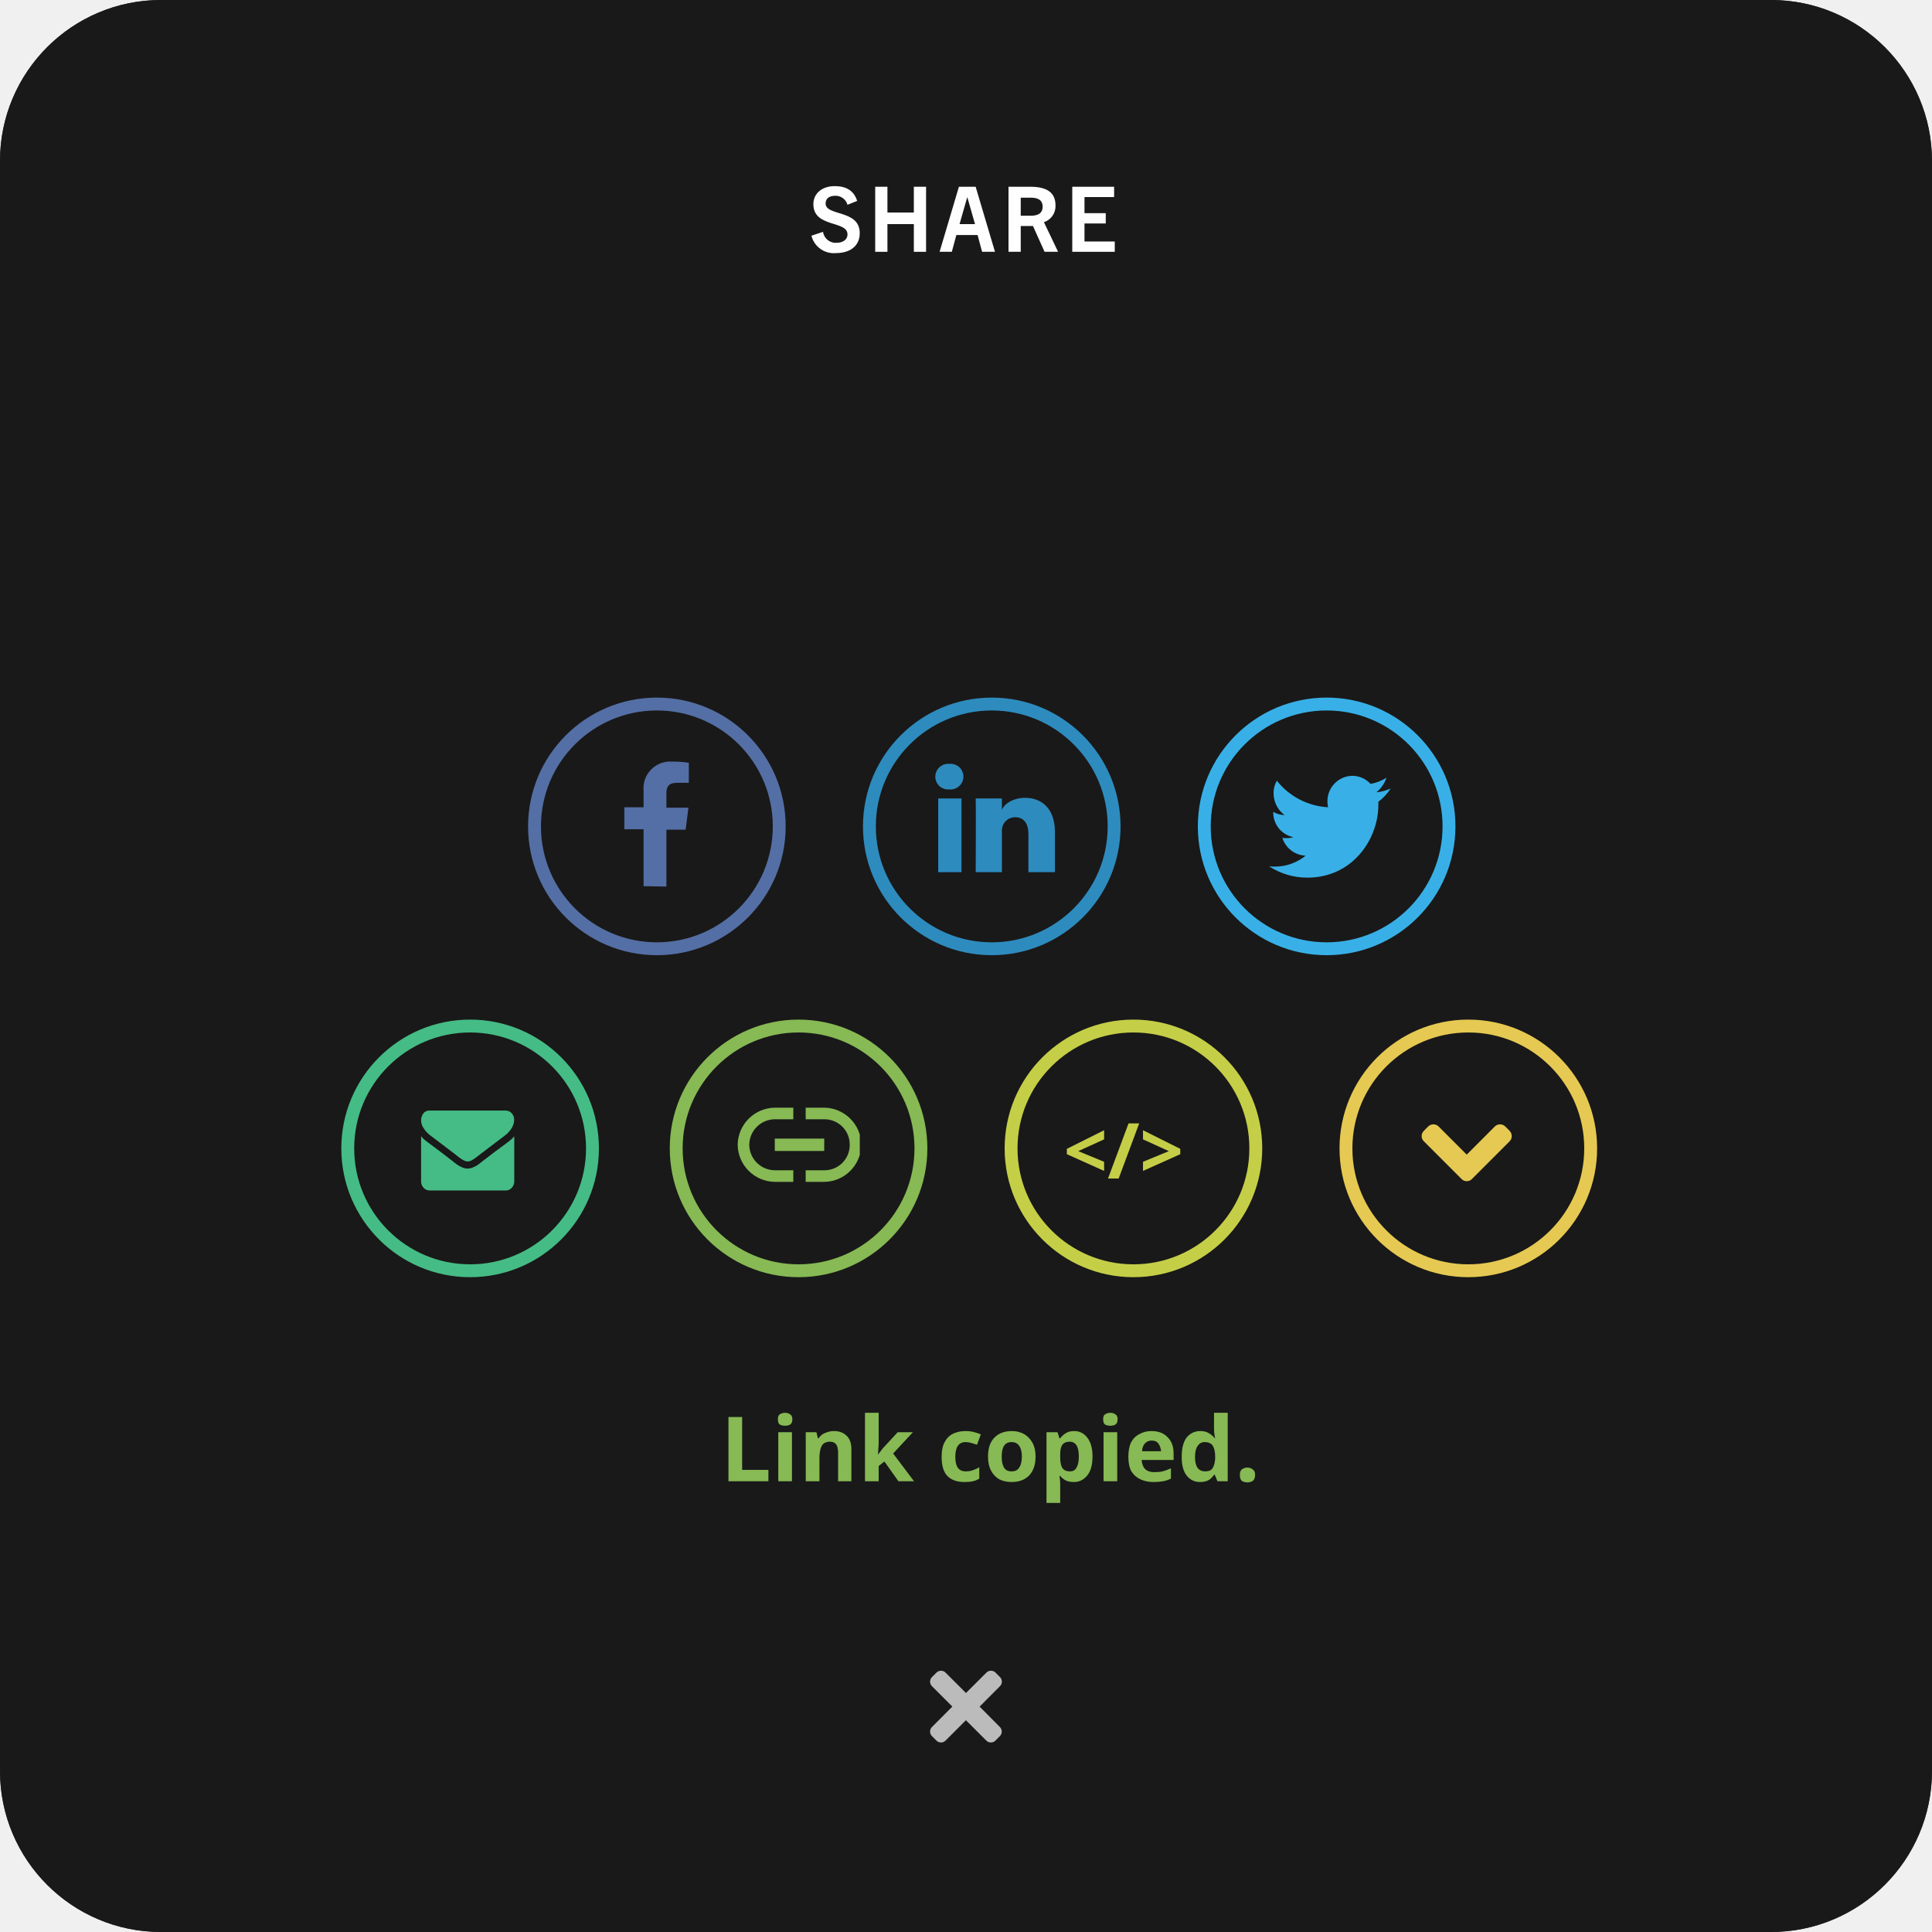
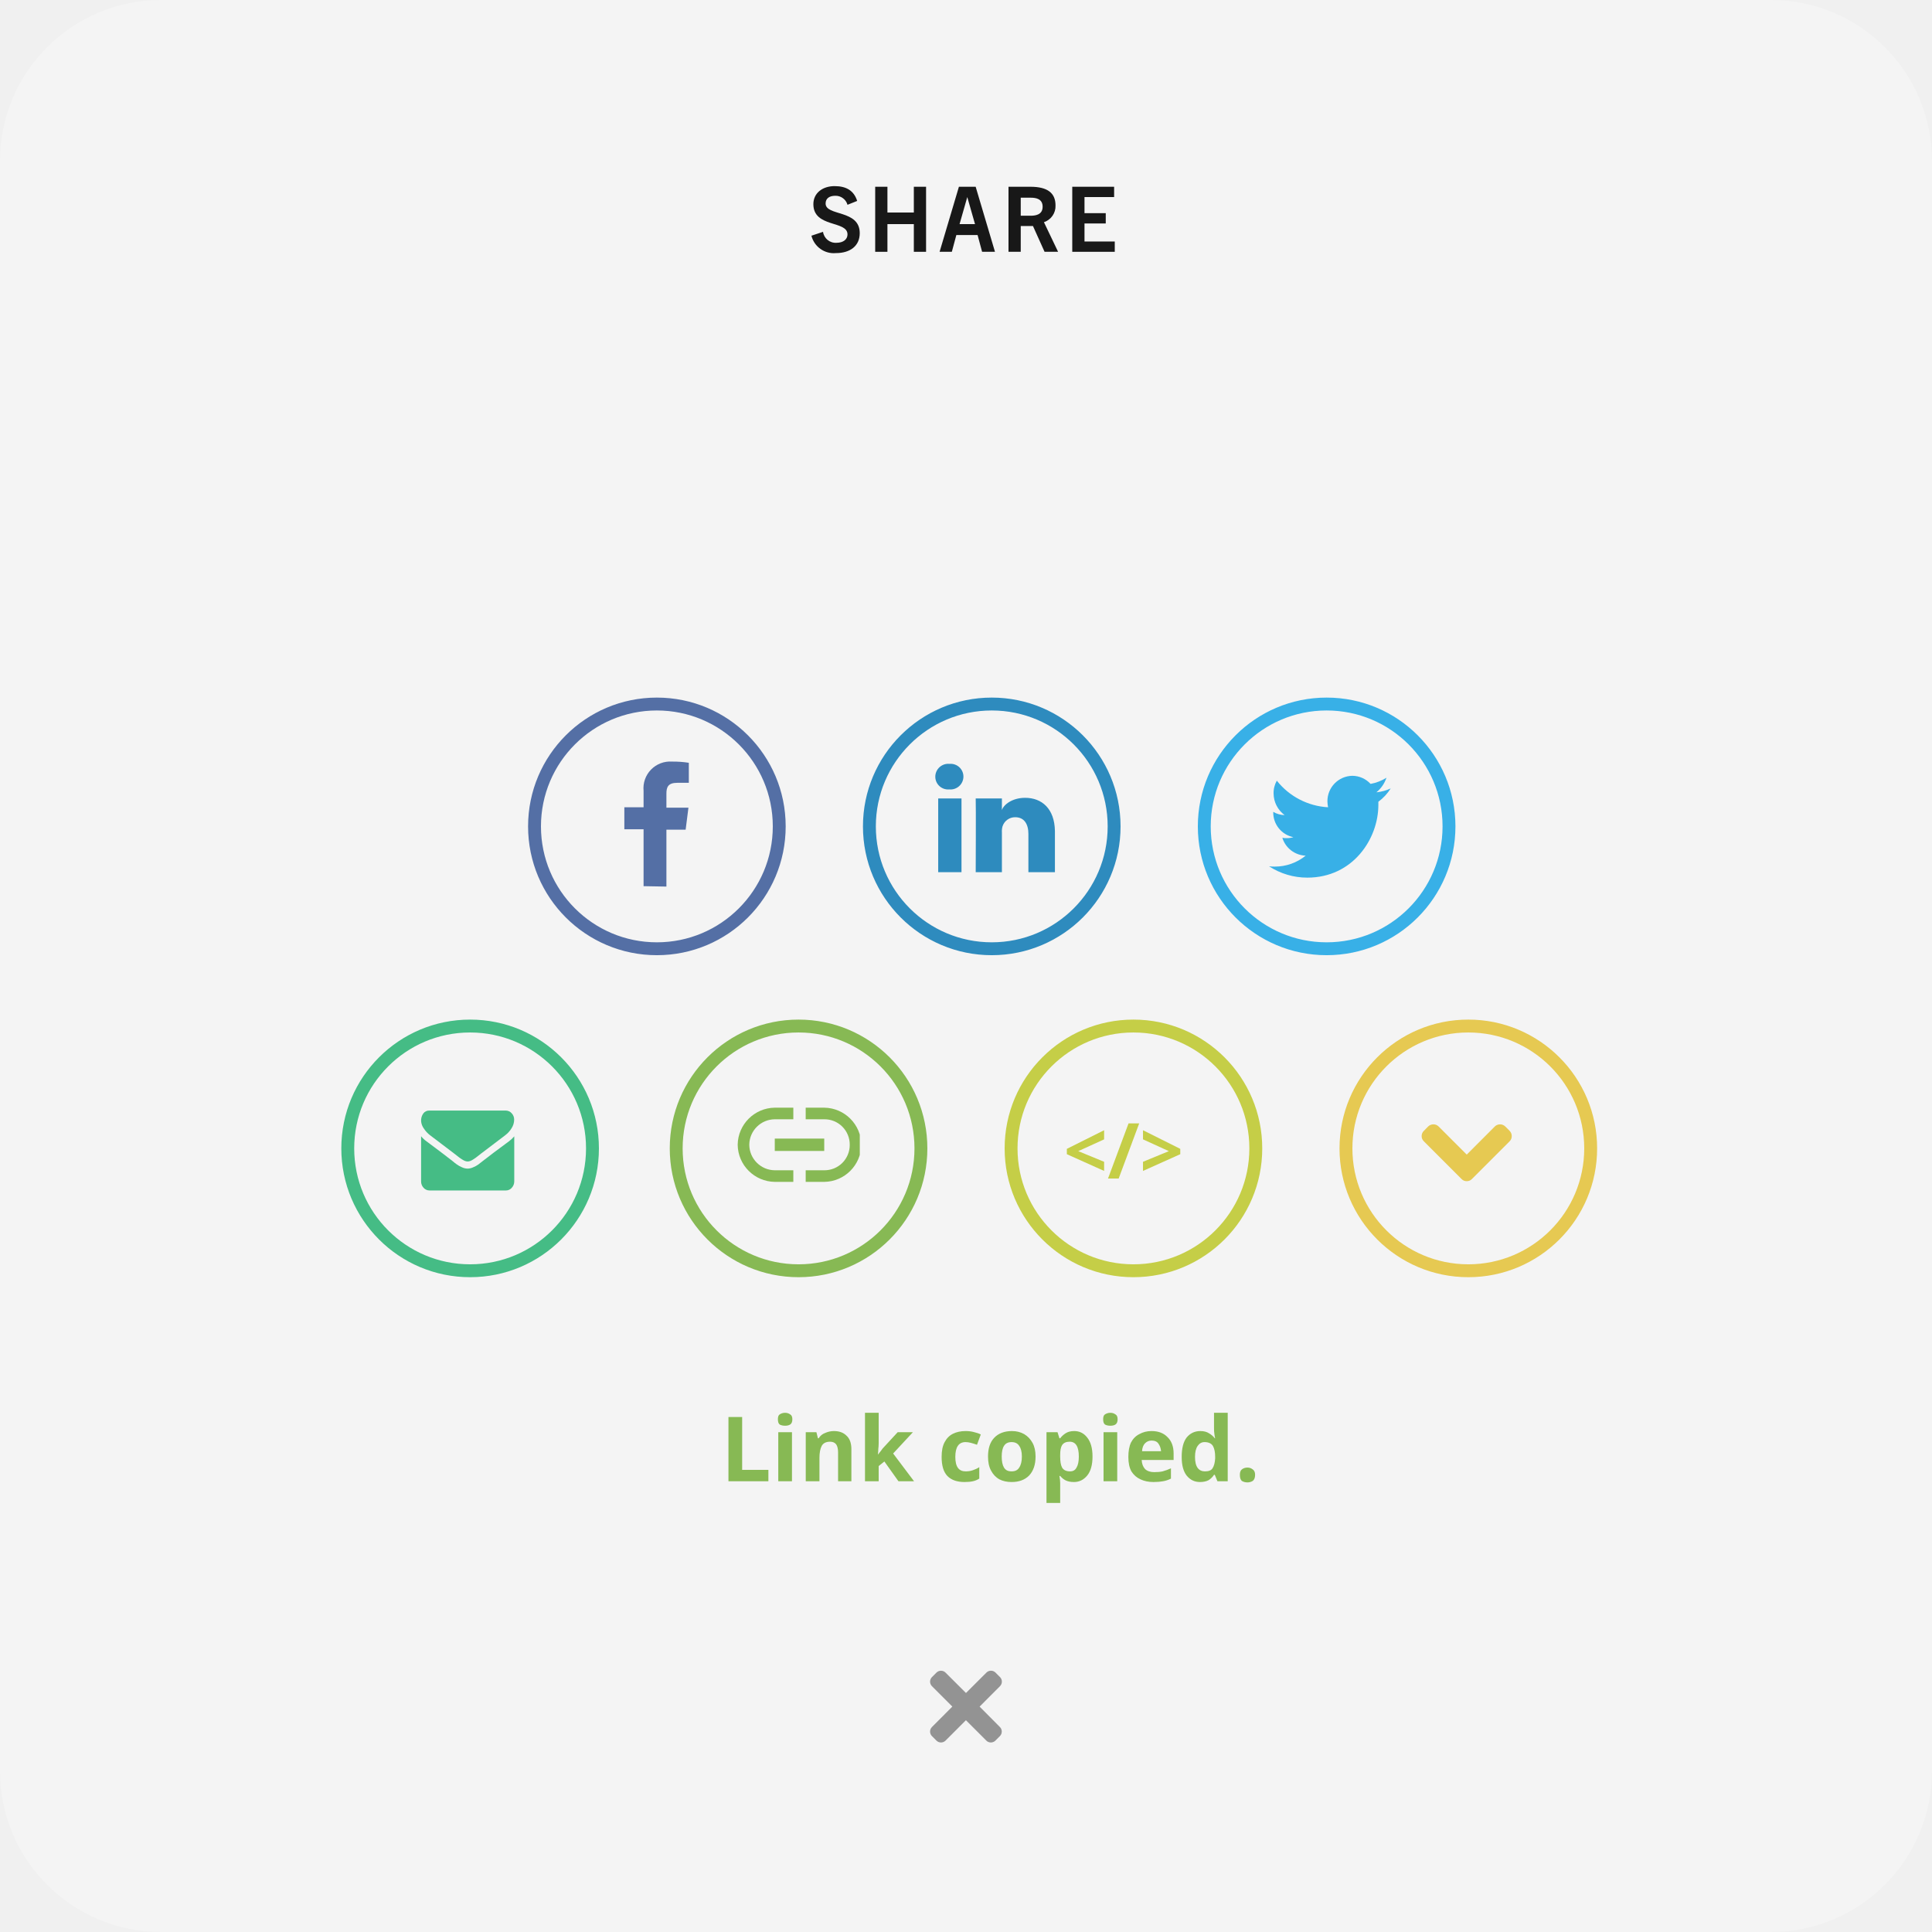
<svg xmlns="http://www.w3.org/2000/svg" width="79.375mm" height="79.375mm" viewBox="0 0 79.375 79.375" version="1.1" id="svg1948" opacity="0.9">
  <defs id="defs1942">
    <clipPath id="clip-path">
      <rect y="0" x="0" id="Rectangle_492" data-name="Rectangle 492" class="cls-1" width="18.96" height="12" />
    </clipPath>
  </defs>
  <g id="layer1" transform="translate(104.6235,85.13393)">
-     <rect id="Rectangle_530" data-name="Rectangle 530" class="cls-3" width="79.375" height="79.375" rx="6.615" x="-104.624" y="-85.134" style="fill:#1d1d1d;stroke-width:0.265" />
-     <rect id="Rectangle_537" data-name="Rectangle 537" class="cls-14" width="79.375" height="79.375" rx="6.615" x="-104.624" y="-85.134" style="opacity:0.95;fill:#000000;fill-opacity:1;stroke-width:0.265" />
+     <rect id="Rectangle_530" data-name="Rectangle 530" class="cls-3" width="79.375" height="79.375" rx="6.615" x="-104.624" y="-85.134" style="opacity:0.15;fill:#ffffff;stroke-width:0.265" />
+     <rect id="Rectangle_537" data-name="Rectangle 537" class="cls-14" width="79.375" height="79.375" rx="6.615" x="-104.624" y="-85.134" style="opacity:0.15;fill:#ffffff;fill-opacity:1;stroke-width:0.265" />
    <g id="g3296">
      <g style="fill:none;stroke:#c0ca34;stroke-width:2px" transform="matrix(0.2645833,0,0,0.2645833,-63.34855,-43.24457)" class="cls-16" data-name="Ellipse 268" id="Ellipse_268">
        <circle style="stroke:none" id="circle234" r="20" cy="20" cx="20" class="cls-34" />
        <circle style="fill:none" id="circle236" r="19" cy="20" cx="20" class="cls-35" />
      </g>
      <text y="-36.715" x="-60.934" style="font-weight:700;font-size:3.175px;font-family:Futura-Bold, Futura;fill:#c0ca34;stroke-width:0.265" class="cls-17" data-name="&lt;/&gt;" id="_">
        <tspan style="stroke-width:0.265" id="tspan239" y="-36.715" x="-60.934">&lt;/&gt;</tspan>
      </text>
    </g>
    <g id="Group_30" data-name="Group 30" transform="matrix(0.2645833,0,0,0.2645833,-314.4048,-108.9464)">
      <g id="Ellipse_20" data-name="Ellipse 20" class="cls-18" transform="translate(926.874,198.322)" style="fill:none;stroke:#187fb8;stroke-width:2px">
        <circle class="cls-34" cx="20" cy="20" r="20" id="circle242" style="stroke:none" />
        <circle class="cls-35" cx="20" cy="20" r="19" id="circle244" style="fill:none" />
      </g>
      <rect id="Rectangle_491" data-name="Rectangle 491" class="cls-19" width="3.615" height="11.447" transform="translate(938.559,213.985)" x="0" y="0" style="fill:#187fb8" />
      <path id="Path_11-2" data-name="Path 11" class="cls-19" d="m 41.881,33.5 c -2.058,0 -3.364,1.1 -3.615,1.908 V 33.6 H 34.2 c 0.05,0.954 0,11.447 0,11.447 h 4.067 v -6.175 a 2.786,2.786 0 0 1 0.1,-0.954 2.049,2.049 0 0 1 1.958,-1.406 c 1.406,0 2.058,1.054 2.058,2.611 v 5.924 H 46.5 V 38.671 C 46.45,35.157 44.442,33.5 41.881,33.5 Z" transform="translate(910.182,180.385)" style="fill:#187fb8" />
      <path id="Path_12-2" data-name="Path 12" class="cls-19" d="m 23.909,23 a 2.01,2.01 0 0 0 -2.209,2.008 1.984,1.984 0 0 0 2.159,1.958 v 0 A 2.01,2.01 0 0 0 26.068,24.958 1.984,1.984 0 0 0 23.909,23 Z" transform="translate(916.407,185.613)" style="fill:#187fb8" />
    </g>
    <g id="Group_32" data-name="Group 32" transform="matrix(0.2645833,0,0,0.2645833,-312.8173,-108.9464)">
      <g id="Ellipse_21" data-name="Ellipse 21" class="cls-20" transform="translate(972.874,198.322)" style="fill:none;stroke:#24a9e6;stroke-width:2px">
        <circle class="cls-34" cx="20" cy="20" r="20" id="circle251" style="stroke:none" />
        <circle class="cls-35" cx="20" cy="20" r="19" id="circle253" style="fill:none" />
      </g>
      <path id="Twitter_3_" class="cls-21" d="m 38.735,23.9 a 7.007,7.007 0 0 1 -2.468,0.957 3.883,3.883 0 0 0 -2.821,-1.257 3.935,3.935 0 0 0 -3.879,3.979 5.55,5.55 0 0 0 0.1,0.907 10.907,10.907 0 0 1 -7.959,-4.131 3.866,3.866 0 0 0 -0.5,2.015 4.2,4.2 0 0 0 1.71,3.33 3.581,3.581 0 0 1 -1.763,-0.5 v 0.05 a 3.9,3.9 0 0 0 3.123,3.879 3.248,3.248 0 0 1 -1.007,0.151 3.1,3.1 0 0 1 -0.705,-0.05 3.951,3.951 0 0 0 3.627,2.771 7.6,7.6 0 0 1 -4.786,1.699 5.475,5.475 0 0 1 -0.907,-0.05 10.849,10.849 0 0 0 5.944,1.763 c 7.1,0 11.032,-6.045 11.032,-11.284 v -0.5 a 7.493,7.493 0 0 0 1.914,-2.065 6.914,6.914 0 0 1 -2.216,0.6 4.958,4.958 0 0 0 1.561,-2.264 z" transform="translate(963.429,186.866)" style="fill:#24a9e6" />
    </g>
    <g id="Group_31" data-name="Group 31" transform="matrix(0.2645833,0,0,0.2645833,-315.9923,-108.9464)">
      <g id="Ellipse_19" data-name="Ellipse 19" class="cls-22" transform="translate(880.874,198.322)" style="fill:none;stroke:#43619c;stroke-width:2px">
        <circle class="cls-34" cx="20" cy="20" r="20" id="circle258" style="stroke:none" />
        <circle class="cls-35" cx="20" cy="20" r="19" id="circle260" style="fill:none" />
      </g>
      <path id="Facebook_2_" class="cls-23" d="M 6.532,19.409 V 10.575 H 9.518 L 9.953,7.154 H 6.532 V 4.977 c 0,-1 0.249,-1.68 1.68,-1.68 h 1.8 V 0.187 A 15.852,15.852 0 0 0 7.4,0 4.151,4.151 0 0 0 2.986,4.541 V 7.092 H 0 v 3.421 h 2.986 v 8.833 z" transform="translate(895.822,208.258)" style="fill:#43619c" />
    </g>
    <g id="g3280">
      <g style="fill:none;stroke:#32b679;stroke-width:2px" transform="matrix(0.2645833,0,0,0.2645833,-90.60063,-43.24457)" class="cls-24" data-name="Ellipse 266" id="Ellipse_266">
        <circle style="stroke:none" id="circle265" r="20" cy="20" cx="20" class="cls-34" />
        <circle style="fill:none" id="circle267" r="19" cy="20" cx="20" class="cls-35" />
      </g>
      <g transform="matrix(0.2645833,0,0,0.2645833,-87.32324,-39.50627)" data-name="Group 33" id="Group_33">
        <path style="fill:#32b679" d="M 1.386,3.823 C 1.572,3.958 2.116,4.377 3.044,5.079 3.972,5.781 4.665,6.308 5.16,6.687 5.209,6.728 5.333,6.822 5.506,6.957 5.679,7.092 5.828,7.2 5.939,7.295 6.05,7.39 6.199,7.471 6.36,7.579 A 2.476,2.476 0 0 0 6.818,7.822 1.2,1.2 0 0 0 7.226,7.903 H 7.238 A 1.2,1.2 0 0 0 7.646,7.822 2.139,2.139 0 0 0 8.1,7.578 C 8.261,7.47 8.409,7.378 8.521,7.294 8.633,7.21 8.781,7.094 8.954,6.956 9.127,6.818 9.239,6.726 9.3,6.686 9.795,6.308 11.057,5.362 13.074,3.822 a 3.913,3.913 0 0 0 0.978,-1.081 2.49,2.49 0 0 0 0.4,-1.324 1.411,1.411 0 0 0 -0.384,-1 1.226,1.226 0 0 0 -0.9,-0.419 H 1.287 A 1.1,1.1 0 0 0 0.334,0.459 1.882,1.882 0 0 0 0,1.607 a 2.177,2.177 0 0 0 0.445,1.2 4.1,4.1 0 0 0 0.94,1.013 z m 0,0" class="cls-25" data-name="Path 13" id="Path_13-2" />
        <path style="fill:#32b679" transform="translate(0,-25.515)" d="m 13.649,30.283 c -1.77,1.3 -3.106,2.31 -4.022,3.026 C 9.318,33.552 9.07,33.755 8.885,33.89 A 3.877,3.877 0 0 1 8.118,34.309 2.126,2.126 0 0 1 7.227,34.525 H 7.214 A 2.126,2.126 0 0 1 6.323,34.309 4.113,4.113 0 0 1 5.568,33.89 C 5.382,33.755 5.123,33.566 4.826,33.309 Q 3.726,32.438 0.817,30.27 A 4.215,4.215 0 0 1 0,29.5 v 7 a 1.411,1.411 0 0 0 0.384,1 1.212,1.212 0 0 0 0.916,0.419 h 11.867 a 1.185,1.185 0 0 0 0.916,-0.419 1.443,1.443 0 0 0 0.384,-1 v -6.986 a 5.152,5.152 0 0 1 -0.817,0.77 z m 0,0" class="cls-25" data-name="Path 14" id="Path_14-2" />
      </g>
    </g>
    <g id="g3289">
      <g style="fill:none;stroke:#7bb343;stroke-width:2px" transform="matrix(0.2645833,0,0,0.2645833,-77.10688,-43.24457)" class="cls-26" data-name="Ellipse 267" id="Ellipse_267">
        <circle style="stroke:none" id="circle273" r="20" cy="20" cx="20" class="cls-34" />
        <circle style="fill:none" id="circle275" r="19" cy="20" cx="20" class="cls-35" />
      </g>
      <g transform="matrix(0.2645833,0,0,0.2645833,-74.31632,-39.6256)" data-name="Group 34" id="Group_34">
        <g data-name="Group 21" id="Group_21">
          <g clip-path="url(#clip-path)" class="cls-27" data-name="Group 20" id="Group_20">
            <path style="fill:#7bb343" d="m 5.76,6.72 h 7.68 V 4.8 H 5.76 Z M 1.8,5.76 A 4,4 0 0 1 5.76,1.8 H 8.64 V 0 H 5.76 A 5.84,5.84 0 0 0 0,5.76 5.84,5.84 0 0 0 5.76,11.52 H 8.64 V 9.72 H 5.76 A 4,4 0 0 1 1.8,5.76 Z M 13.44,0 h -2.88 v 1.8 h 2.88 a 3.918,3.918 0 0 1 3.96,3.96 3.918,3.918 0 0 1 -3.96,3.96 h -2.88 v 1.8 h 2.88 A 5.84,5.84 0 0 0 19.2,5.76 5.84,5.84 0 0 0 13.44,0 Z m 0,0" class="cls-1" data-name="Path 15" id="Path_15-2" />
          </g>
        </g>
      </g>
    </g>
    <g id="g3303">
      <g style="fill:none;stroke:#e4c440;stroke-width:2px" transform="matrix(0.2645833,0,0,0.2645833,-49.59022,-43.24457)" class="cls-15" data-name="Ellipse 269" id="Ellipse_269">
        <circle style="stroke:none" id="circle229" r="20" cy="20" cx="20" class="cls-34" />
        <circle style="fill:none" id="circle231" r="19" cy="20" cx="20" class="cls-35" />
      </g>
      <g transform="matrix(0.2645833,0,0,0.2645833,-46.21572,-38.94059)" data-name="Group 35" id="Group_35">
        <path style="fill:#e4c440" d="M 13.661,1.006 12.986,0.331 a 1.165,1.165 0 0 0 -1.627,0 L 7,4.7 2.633,0.331 A 1.113,1.113 0 0 0 1.82,0 1.159,1.159 0 0 0 1.007,0.331 L 0.345,1.006 A 1.1,1.1 0 0 0 0,1.82 1.074,1.074 0 0 0 0.345,2.633 L 6.19,8.478 A 1.053,1.053 0 0 0 7,8.823 1.074,1.074 0 0 0 7.813,8.478 L 13.658,2.633 A 1.113,1.113 0 0 0 13.989,1.82 1.159,1.159 0 0 0 13.658,1.007 Z m 0,0" class="cls-28" data-name="Path 16" id="Path_16-2" />
      </g>
    </g>
    <g id="share_button-2" data-name="share button" transform="matrix(0.2645833,0,0,0.2645833,-96.81834,-123.9219)">
-       <path id="Path_152-2" data-name="Path 152" class="cls-29" d="m 102.1,178.4 a 1.921,1.921 0 0 0 -1.9,-1.4 c -0.9,0 -1.5,0.4 -1.5,1.2 0,2 5.3,0.9 5.3,4.6 0,2 -1.5,3.1 -3.7,3.1 a 3.578,3.578 0 0 1 -3.8,-2.7 l 1.8,-0.6 a 1.979,1.979 0 0 0 2.1,1.7 c 1,0 1.7,-0.5 1.7,-1.3 0,-2.2 -5.3,-1 -5.3,-4.7 0,-1.7 1.4,-2.8 3.3,-2.8 1.8,0 3,0.7 3.5,2.3 z" style="fill:#ffffff" />
-       <path id="Path_153-2" data-name="Path 153" class="cls-29" d="m 112.4,185.7 v -4.3 h -4.1 v 4.3 h -1.9 v -10.1 h 1.9 v 4 h 4.1 v -4 h 1.9 v 10.1 z" style="fill:#ffffff" />
-       <path id="Path_154-2" data-name="Path 154" class="cls-29" d="m 123,185.7 -0.7,-2.6 H 119 l -0.7,2.6 h -1.9 l 3,-10.1 h 2.6 l 3,10.1 z m -3.5,-4.3 h 2.4 l -1.2,-4.2 v 0 z" style="fill:#ffffff" />
-       <path id="Path_155-2" data-name="Path 155" class="cls-29" d="m 132.7,185.7 -1.8,-4 H 129 v 4 h -1.9 v -10.1 h 3.4 c 2.7,0 3.9,1 3.9,2.9 a 2.617,2.617 0 0 1 -1.8,2.6 l 2.2,4.6 z m -2.2,-5.6 c 0.7,0 1.9,-0.1 1.9,-1.4 0,-1.2 -1,-1.4 -1.8,-1.4 H 129 v 2.8 z" style="fill:#ffffff" />
-       <path id="Path_156-2" data-name="Path 156" class="cls-29" d="m 137,185.7 v -10.1 h 6.5 v 1.6 h -4.6 v 2.5 h 3.3 v 1.6 h -3.3 v 2.8 h 4.7 v 1.6 z" style="fill:#ffffff" />
+       <path id="Path_152-2" data-name="Path 152" class="cls-29" d="m 102.1,178.4 a 1.921,1.921 0 0 0 -1.9,-1.4 c -0.9,0 -1.5,0.4 -1.5,1.2 0,2 5.3,0.9 5.3,4.6 0,2 -1.5,3.1 -3.7,3.1 a 3.578,3.578 0 0 1 -3.8,-2.7 l 1.8,-0.6 a 1.979,1.979 0 0 0 2.1,1.7 c 1,0 1.7,-0.5 1.7,-1.3 0,-2.2 -5.3,-1 -5.3,-4.7 0,-1.7 1.4,-2.8 3.3,-2.8 1.8,0 3,0.7 3.5,2.3 z" style="fill:#000000" />
+       <path id="Path_153-2" data-name="Path 153" class="cls-29" d="m 112.4,185.7 v -4.3 h -4.1 v 4.3 h -1.9 v -10.1 h 1.9 v 4 h 4.1 v -4 h 1.9 v 10.1 z" style="fill:#000000" />
+       <path id="Path_154-2" data-name="Path 154" class="cls-29" d="m 123,185.7 -0.7,-2.6 H 119 l -0.7,2.6 h -1.9 l 3,-10.1 h 2.6 l 3,10.1 z m -3.5,-4.3 h 2.4 l -1.2,-4.2 v 0 z" style="fill:#000000" />
+       <path id="Path_155-2" data-name="Path 155" class="cls-29" d="m 132.7,185.7 -1.8,-4 H 129 v 4 h -1.9 v -10.1 h 3.4 c 2.7,0 3.9,1 3.9,2.9 a 2.617,2.617 0 0 1 -1.8,2.6 l 2.2,4.6 z m -2.2,-5.6 c 0.7,0 1.9,-0.1 1.9,-1.4 0,-1.2 -1,-1.4 -1.8,-1.4 H 129 v 2.8 z" style="fill:#000000" />
+       <path id="Path_156-2" data-name="Path 156" class="cls-29" d="m 137,185.7 v -10.1 h 6.5 v 1.6 h -4.6 v 2.5 h 3.3 v 1.6 h -3.3 v 2.8 h 4.7 v 1.6 z" style="fill:#000000" />
    </g>
-     <path id="times-solid-2" data-name="times-solid" class="cls-12" d="m -64.377,-15.019 0.838,-0.84 a 0.265,0.265 0 0 0 0,-0.373 l -0.185,-0.185 a 0.265,0.265 0 0 0 -0.373,0 l -0.84,0.839 -0.84,-0.838 a 0.265,0.265 0 0 0 -0.373,0 l -0.185,0.185 a 0.265,0.265 0 0 0 0,0.373 l 0.838,0.838 -0.838,0.84 a 0.265,0.265 0 0 0 0,0.373 l 0.185,0.185 a 0.265,0.265 0 0 0 0.373,0 l 0.838,-0.838 0.838,0.838 a 0.265,0.265 0 0 0 0.373,0 l 0.185,-0.185 a 0.265,0.265 0 0 0 0,-0.373 z" style="fill:#b5b5b5;stroke-width:0.265" />
+     <path id="times-solid-2" data-name="times-solid" class="cls-12" d="m -64.377,-15.019 0.838,-0.84 a 0.265,0.265 0 0 0 0,-0.373 l -0.185,-0.185 a 0.265,0.265 0 0 0 -0.373,0 l -0.84,0.839 -0.84,-0.838 a 0.265,0.265 0 0 0 -0.373,0 l -0.185,0.185 a 0.265,0.265 0 0 0 0,0.373 l 0.838,0.838 -0.838,0.84 a 0.265,0.265 0 0 0 0,0.373 l 0.185,0.185 a 0.265,0.265 0 0 0 0.373,0 l 0.838,-0.838 0.838,0.838 a 0.265,0.265 0 0 0 0.373,0 l 0.185,-0.185 a 0.265,0.265 0 0 0 0,-0.373 z" style="fill:#888888;stroke-width:0.265" />
    <text id="Link_copied." data-name="Link copied." class="cls-30" style="font-weight:700;font-size:3.704px;font-family:ProximaNova-Bold, 'Proxima Nova';fill:#7bb343;stroke-width:0.265" x="-64.936" y="-24.28">
      <tspan x="-75.022" y="-24.28" id="tspan291" style="stroke-width:0.265">Link copied.</tspan>
    </text>
  </g>
</svg>
